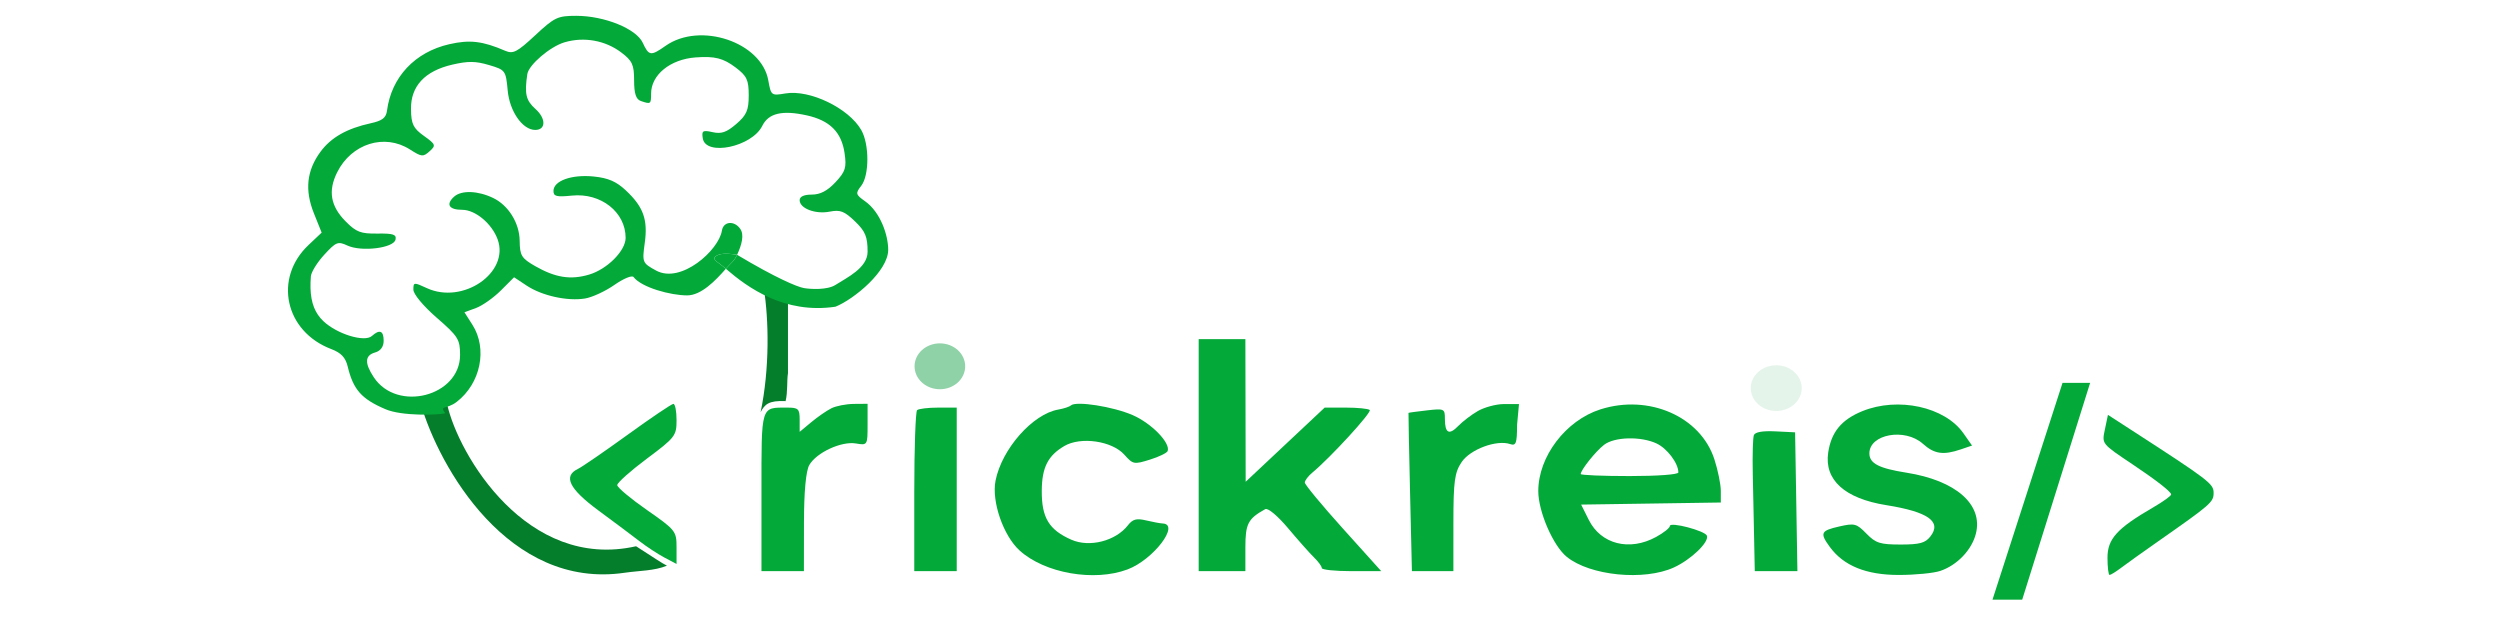
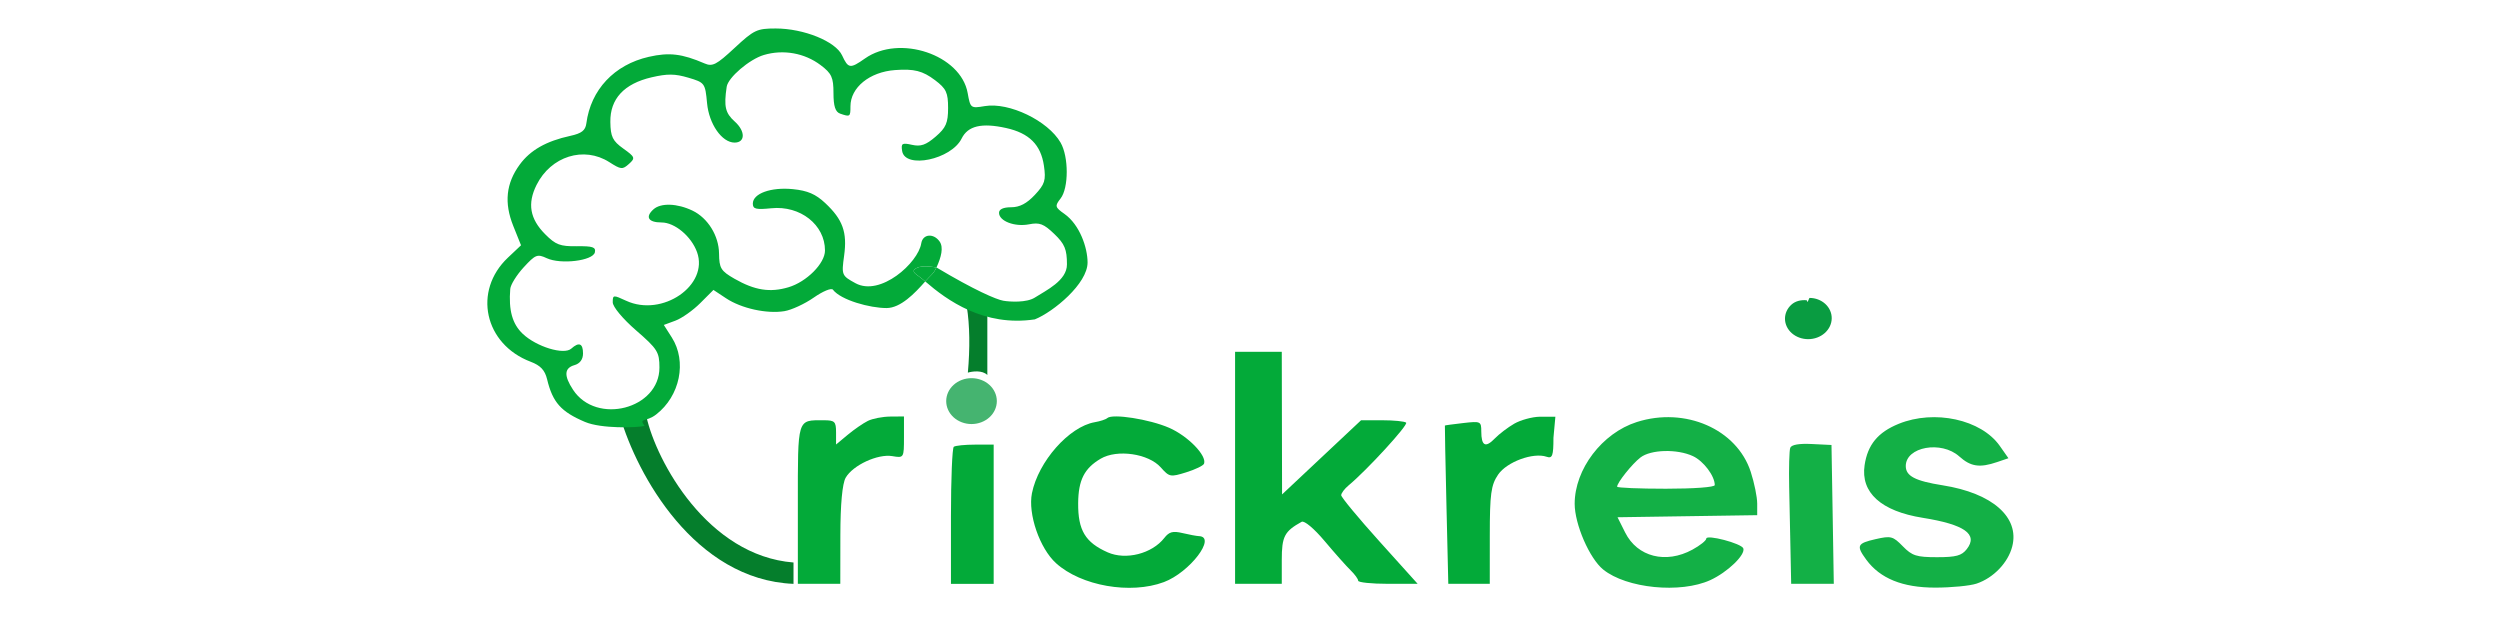
- <svg xmlns="http://www.w3.org/2000/svg" viewBox="0 0 1580 390" id="logo_rickreis" width="1580px" height="390px">
+ <svg xmlns="http://www.w3.org/2000/svg" viewBox="0 0 1580 390" id="vector" width="1580px" height="390px">
  <g id="cachos">
-     <path id="path" d="M 394.747 361.985 C 321.323 372.76 277.473 295.052 266 255.463 L 282.571 255.463 C 289.76 287.551 333.067 360.756 402 345.231 C 405.528 347.541 410.971 351.076 415.211 353.762 C 416.526 354.595 417.726 355.346 418.716 355.953 L 421.5 357.5 C 421.5 357.511 421.49 357.516 421.469 357.513 C 413.726 360.801 404.005 360.627 394.747 361.985 Z M 498 185.673 L 498 235.873 C 497.211 240.571 497.929 247.662 496.5 253.5 C 485.793 253 483.256 255.602 480.707 260.5 C 486.501 232.854 485.913 202.037 482.703 182 L 498 185.673 Z" fill="#057e2c" stroke-width="1" />
-     <path id="path_1" d="M 458.743 169.86 C 462.064 166.062 463.974 165.128 465.851 161.042 C 458.728 159.872 453.967 160.04 451.604 162.648 C 450.819 164.64 453.508 165.331 458.743 169.86 Z" fill="#03aa39" stroke-width="1" />
-     <path id="path_2" d="M 338.267 22.284 C 338.267 22.284 338.267 22.284 338.267 22.284 C 350.519 10.894 352.408 10 364.22 10 C 382.004 10 402.115 18.157 406.219 27.034 C 410.08 35.388 411.298 35.553 420.61 28.991 C 442.469 13.584 481.244 26.597 485.563 50.787 C 487.28 60.41 487.468 60.554 496.394 59.054 C 511.755 56.472 536.311 68.3 544.29 82.122 C 549.475 91.11 549.47 110.818 544.276 117.46 C 540.555 122.219 540.746 122.974 546.704 127.174 C 556.427 134.027 561.333 148.599 561.344 157.866 C 561.36 171.26 539.86 189.058 528.018 193.842 C 495.846 198.634 472.55 181.804 458.743 169.86 C 462.064 166.062 463.974 165.128 465.851 161.042 C 489.996 175.466 503.71 181.313 508.109 182.067 C 512.354 182.793 522.838 183.372 528.018 180.067 C 535.216 175.475 548.311 169.326 548.311 159.134 C 548.311 149.578 546.9 146.179 540.316 139.864 C 533.628 133.448 531.026 132.45 524.378 133.76 C 515.337 135.539 505.386 131.739 505.386 126.505 C 505.386 124.234 508.107 122.984 513.046 122.984 C 518.398 122.984 522.908 120.63 528.018 115.171 C 534.353 108.404 535.122 105.928 533.754 96.678 C 531.801 83.466 524.421 76.124 509.861 72.906 C 494.368 69.482 485.713 71.528 481.751 79.555 C 475.197 92.82 445.976 98.945 444.154 87.435 C 443.384 82.584 444.117 82.122 450.365 83.528 C 455.913 84.776 459.148 83.658 465.319 78.362 C 471.854 72.752 473.193 69.67 473.193 60.246 C 473.193 50.516 472.01 47.999 464.938 42.667 C 457.085 36.746 451.754 35.397 439.658 36.282 C 423.593 37.453 411.488 47.299 411.488 59.196 C 411.488 65.826 411.266 65.985 405.001 63.831 C 401.946 62.78 400.757 59.136 400.757 50.823 C 400.757 40.917 399.601 38.402 392.631 33.147 C 382.482 25.496 369.079 23.104 356.754 26.75 C 347.635 29.445 334.138 40.994 333.266 46.845 C 331.404 59.364 332.357 63.441 338.42 68.874 C 345.156 74.913 345.073 82.117 338.264 82.117 C 330.259 82.117 322.084 70.41 320.861 57.189 C 319.691 44.544 319.417 44.172 309.024 41.097 C 300.53 38.585 295.86 38.537 285.856 40.849 C 268.415 44.881 259.516 54.506 259.741 69.098 C 259.883 78.418 261.179 81.076 267.924 85.896 C 275.377 91.221 275.629 91.901 271.508 95.594 C 267.387 99.286 266.513 99.204 259.054 94.447 C 243.009 84.209 222.158 90.754 213.103 108.87 C 207.199 120.69 208.886 130.337 218.555 140.039 C 225.192 146.703 227.99 147.763 238.547 147.619 C 248.597 147.484 250.665 148.177 249.965 151.446 C 248.817 156.797 228.419 159.302 219.553 155.179 C 213.568 152.398 212.406 152.857 204.958 160.956 C 200.508 165.795 196.69 171.942 196.475 174.615 C 196.258 177.319 196.18 179.826 196.246 182.157 C 196.313 184.487 196.524 186.641 196.886 188.638 C 197.248 190.636 197.761 192.478 198.43 194.184 C 199.099 195.891 199.924 197.462 200.912 198.919 C 201.899 200.376 203.049 201.718 204.366 202.967 C 213.018 211.166 230.418 216.479 235.046 212.332 C 239.931 207.955 242.472 208.996 242.472 215.373 C 242.472 219.109 240.535 221.77 237.106 222.746 C 230.568 224.604 230.292 229.424 236.208 238.395 C 250.95 260.757 290.762 250.48 290.762 224.316 C 290.762 214.491 289.544 212.551 276.007 200.803 C 267.578 193.486 261.252 185.887 261.252 183.074 C 261.252 178.324 261.552 178.288 269.705 182.067 C 292.525 192.642 322.13 172.331 314.519 151.321 C 310.908 141.347 300.437 132.599 292.112 132.599 C 283.717 132.599 281.598 129.135 287.017 124.277 C 291.656 120.123 301.985 120.476 311.669 125.121 C 321.354 129.765 328.314 141.006 328.434 152.201 C 328.536 161.528 329.588 163.242 338.235 168.192 C 350.989 175.487 360.614 177.007 372.26 173.562 C 383.775 170.158 395.392 158.487 395.392 150.326 C 395.392 134.068 379.775 121.767 361.484 123.616 C 351.724 124.602 349.784 124.116 349.784 120.69 C 349.784 114.277 361.269 110.144 375.182 111.548 C 384.422 112.483 389.5 114.678 395.561 120.359 C 406.646 130.753 409.53 138.785 407.488 153.569 C 405.793 165.855 405.946 166.228 414.657 170.987 C 430.413 179.596 454.279 158.086 456.224 145.821 C 457.182 139.768 464.063 139.275 467.827 144.619 C 470.452 148.348 468.832 154.553 465.851 161.042 C 458.728 159.872 453.967 160.04 451.604 162.648 C 450.819 164.64 453.508 165.331 458.743 169.86 C 452.083 177.476 443.124 186.687 434.292 186.687 C 423.843 186.687 405.492 181.721 400.376 175.062 C 399.429 173.829 393.997 176.081 388.304 180.067 C 382.611 184.05 374.256 187.913 369.741 188.651 C 358.597 190.469 342.557 186.932 332.882 180.524 C 330.219 178.76 327.556 176.997 324.893 175.233 C 322.111 178.017 319.329 180.8 316.547 183.584 C 311.956 188.175 304.901 193.156 300.868 194.649 C 298.423 195.554 295.979 196.46 293.534 197.365 C 295.211 199.993 296.887 202.62 298.564 205.248 C 308.246 220.429 303.793 242.309 288.64 253.99 C 282.075 259.047 277.542 255.845 281.373 261.208 C 276.361 262.336 254.062 263.045 243.733 258.668 C 228.535 252.223 223.274 246.309 219.765 231.708 C 218.38 225.946 215.606 222.984 209.382 220.626 C 180.078 209.527 172.725 175.862 195.005 154.833 C 197.766 152.228 200.526 149.623 203.287 147.018 C 201.659 142.962 200.032 138.905 198.404 134.849 C 192.516 120.171 193.806 107.866 202.479 96.01 C 209.141 86.903 219.231 81.172 234.424 77.867 C 241.608 76.302 243.993 74.444 244.578 69.956 C 247.347 48.729 262.22 32.88 284.037 27.919 C 296.941 24.981 304.987 25.936 319.307 32.099 C 324.297 34.246 326.784 32.957 338.267 22.284" fill="#03aa39" stroke-width="1" />
+     <path id="path_1" d="M 611 193.673 L 624 199 L 624 237 C 620.8 233.8 614.46 234.667 611.689 235.5 C 613.077 219.974 612.906 205.571 611 193.673 Z M 392 263.463 L 408.571 263.463 C 414.847 291.476 447.15 351.208 501.5 355.5 L 501.5 369 C 438.848 366.413 402.502 299.703 392 263.463 Z" fill="#057e2c" stroke-width="1" />
+     <path id="path_2" d="M 584.743 177.86 C 588.064 174.062 589.974 173.128 591.851 169.042 C 584.728 167.872 579.967 168.04 577.604 170.648 C 576.819 172.64 579.508 173.331 584.743 177.86 Z" fill="#03aa39" stroke-width="1" />
+     <path id="path_3" d="M 464.267 30.284 C 452.784 40.957 450.297 42.246 445.307 40.099 C 430.987 33.935 422.941 32.981 410.037 35.919 C 388.22 40.88 373.347 56.729 370.578 77.956 C 369.993 82.444 367.608 84.302 360.424 85.867 C 345.231 89.172 335.141 94.903 328.479 104.009 C 319.806 115.866 318.516 128.171 324.404 142.849 C 326.032 146.905 327.659 150.962 329.287 155.018 C 326.526 157.623 323.766 160.228 321.005 162.833 C 315.435 168.09 311.717 174.137 309.731 180.424 C 307.745 186.711 307.491 193.237 308.849 199.453 C 310.208 205.669 313.178 211.575 317.64 216.621 C 322.102 221.666 328.056 225.851 335.382 228.626 C 341.606 230.984 344.38 233.946 345.765 239.708 C 349.274 254.309 354.535 260.223 369.733 266.668 C 380.062 271.045 402.361 270.336 407.373 269.208 C 403.542 263.845 408.075 267.047 414.64 261.99 C 429.793 250.309 434.246 228.429 424.564 213.248 C 422.887 210.62 421.211 207.993 419.534 205.365 C 421.979 204.46 424.423 203.554 426.868 202.649 C 430.901 201.156 437.956 196.175 442.547 191.584 C 445.329 188.8 448.111 186.017 450.893 183.233 C 453.556 184.997 456.219 186.76 458.882 188.524 C 468.557 194.932 484.597 198.469 495.741 196.651 C 500.256 195.913 508.611 192.05 514.304 188.067 C 519.997 184.081 525.429 181.829 526.376 183.062 C 531.492 189.721 549.843 194.687 560.292 194.687 C 569.124 194.687 578.083 185.476 584.743 177.86 C 579.508 173.331 576.819 172.64 577.604 170.648 C 579.967 168.04 584.728 167.872 591.851 169.042 C 594.832 162.553 596.452 156.348 593.827 152.619 C 590.063 147.275 583.182 147.768 582.224 153.821 C 580.279 166.086 556.413 187.596 540.657 178.987 C 531.946 174.228 531.793 173.855 533.488 161.569 C 535.53 146.785 532.646 138.753 521.561 128.359 C 515.5 122.678 510.422 120.483 501.182 119.548 C 487.269 118.144 475.784 122.277 475.784 128.69 C 475.784 132.116 477.724 132.602 487.484 131.616 C 505.775 129.767 521.392 142.068 521.392 158.326 C 521.392 166.487 509.775 178.158 498.26 181.562 C 492.437 183.285 487.119 183.766 481.663 182.905 C 476.207 182.043 470.612 179.839 464.235 176.192 C 455.588 171.242 454.536 169.528 454.434 160.201 C 454.314 149.006 447.354 137.765 437.669 133.121 C 427.985 128.476 417.656 128.123 413.017 132.277 C 407.598 137.135 409.717 140.599 418.112 140.599 C 426.437 140.599 436.908 149.347 440.519 159.321 C 448.13 180.331 418.525 200.642 395.705 190.067 C 387.552 186.288 387.252 186.324 387.252 191.074 C 387.252 193.887 393.578 201.486 402.007 208.803 C 415.544 220.551 416.762 222.491 416.762 232.316 C 416.762 258.48 376.95 268.757 362.208 246.395 C 356.292 237.424 356.568 232.604 363.106 230.746 C 366.535 229.77 368.472 227.109 368.472 223.373 C 368.472 216.996 365.931 215.955 361.046 220.332 C 356.418 224.479 339.018 219.166 330.366 210.967 C 323.779 204.724 321.389 196.137 322.475 182.615 C 322.69 179.942 326.508 173.795 330.958 168.956 C 338.406 160.857 339.568 160.398 345.553 163.179 C 354.419 167.302 374.817 164.797 375.965 159.446 C 376.665 156.177 374.597 155.484 364.547 155.619 C 353.99 155.763 351.192 154.703 344.555 148.039 C 334.886 138.337 333.199 128.69 339.103 116.87 C 348.158 98.754 369.009 92.209 385.054 102.447 C 392.513 107.204 393.387 107.286 397.508 103.594 C 401.629 99.901 401.377 99.221 393.924 93.896 C 387.179 89.076 385.883 86.418 385.741 77.098 C 385.516 62.506 394.415 52.881 411.856 48.849 C 421.86 46.537 426.53 46.585 435.024 49.097 C 445.417 52.172 445.691 52.544 446.861 65.189 C 448.084 78.41 456.259 90.117 464.264 90.117 C 471.073 90.117 471.156 82.913 464.42 76.874 C 458.357 71.441 457.404 67.364 459.266 54.845 C 460.138 48.994 473.635 37.445 482.754 34.75 C 495.079 31.104 508.482 33.496 518.631 41.147 C 525.601 46.402 526.757 48.917 526.757 58.823 C 526.757 67.136 527.946 70.78 531.001 71.831 C 537.266 73.985 537.488 73.826 537.488 67.196 C 537.488 55.299 549.593 45.453 565.658 44.282 C 577.754 43.397 583.085 44.746 590.938 50.667 C 598.01 55.999 599.193 58.516 599.193 68.246 C 599.193 77.67 597.854 80.752 591.319 86.362 C 585.148 91.658 581.913 92.776 576.365 91.528 C 570.117 90.122 569.384 90.584 570.154 95.435 C 571.976 106.945 601.197 100.819 607.751 87.555 C 611.713 79.528 620.368 77.482 635.861 80.906 C 650.421 84.124 657.801 91.466 659.754 104.678 C 661.122 113.928 660.353 116.404 654.018 123.171 C 648.908 128.63 644.398 130.984 639.046 130.984 C 634.107 130.984 631.386 132.234 631.386 134.505 C 631.386 139.739 641.337 143.539 650.378 141.76 C 657.026 140.45 659.628 141.448 666.316 147.864 C 672.9 154.179 674.311 157.578 674.311 167.134 C 674.311 177.326 661.216 183.475 654.018 188.067 C 648.838 191.372 638.354 190.793 634.109 190.067 C 629.71 189.313 615.996 183.466 591.851 169.042 C 589.974 173.128 588.064 174.062 584.743 177.86 C 598.55 189.804 621.846 206.634 654.018 201.842 C 665.86 197.058 687.36 179.26 687.344 165.866 C 687.333 156.599 682.427 142.027 672.704 135.174 C 666.746 130.974 666.555 130.219 670.276 125.46 C 675.47 118.818 675.475 99.11 670.29 90.122 C 662.311 76.3 637.755 64.472 622.394 67.054 C 613.468 68.554 613.28 68.41 611.563 58.787 C 607.244 34.597 568.469 21.584 546.61 36.991 C 537.298 43.553 536.08 43.388 532.219 35.034 C 528.115 26.157 508.004 18 490.22 18 C 478.408 18 476.519 18.894 464.267 30.284 C 464.267 30.284 464.267 30.284 464.267 30.284" fill="#03aa39" stroke-width="1" />
  </g>
  <g id="eis">
-     <path id="path_5" d="M 1011.43 258.73 C 989.519 265.728 972.193 288.541 972.193 310.39 C 972.193 323.326 981.559 344.922 990.211 351.939 C 1004.92 363.865 1039.06 367.243 1057.9 358.634 C 1068.77 353.663 1080.27 342.6 1078.77 338.557 C 1077.6 335.427 1055.36 329.59 1055.36 332.412 C 1055.36 333.614 1051.44 336.742 1046.64 339.362 C 1029.83 348.547 1011.81 343.975 1004.11 328.566 L 999.274 318.902 L 1043.41 318.244 L 1087.55 317.585 L 1087.55 310.2 C 1087.55 306.138 1085.72 297.161 1083.48 290.25 C 1074.71 263.225 1042.07 248.944 1011.43 258.73 Z M 1176.97 259.857 C 1163.84 265.197 1157.36 273.053 1155.43 285.966 C 1152.83 303.296 1165.82 315.058 1192.18 319.26 C 1218.62 323.477 1227.34 329.669 1220.01 339.037 C 1216.76 343.196 1213.27 344.143 1201.18 344.143 C 1188.19 344.143 1185.49 343.278 1179.58 337.251 C 1173.32 330.852 1172.09 330.53 1162.39 332.737 C 1150.68 335.4 1150.01 336.859 1156.45 345.677 C 1165.16 357.581 1179.42 363.375 1200 363.375 C 1210.27 363.375 1222.06 362.233 1226.21 360.836 C 1236.89 357.247 1246.14 347.59 1248.75 337.311 C 1253.44 318.859 1236.14 303.666 1204.8 298.721 C 1187.41 295.976 1181.45 292.866 1181.45 286.529 C 1181.45 274.363 1203.93 270.312 1215.23 280.44 C 1222.5 286.952 1228.13 287.793 1239.2 284.022 L 1246.33 281.594 L 1240.86 273.805 C 1229.12 257.103 1199.59 250.655 1176.97 259.857 Z M 1108.44 275.021 C 1107.81 276.68 1107.5 287.772 1107.75 299.671 C 1108.01 311.57 1108.39 330.229 1108.62 341.138 L 1109.02 360.971 L 1135.96 360.971 L 1135.24 317.099 L 1134.5 273.228 L 1122.05 272.617 C 1113.95 272.218 1109.2 273.057 1108.44 275.021 Z M 1013.78 281.12 C 1008.51 285.166 999.021 297.048 999.021 299.587 C 999.021 300.294 1012.9 300.873 1029.87 300.873 C 1047.64 300.873 1060.73 299.902 1060.73 298.582 C 1060.73 292.786 1053.63 283.368 1046.92 280.259 C 1036.94 275.632 1020.35 276.062 1013.78 281.12 Z" fill="#03aa39" stroke-width="1" fill-rule="evenodd" />
-     <path id="path_6" d="M 1122.58 230.844 C 1119.18 230.844 1115.866 231.81 1113.115 233.604 C 1110.365 235.398 1108.317 237.929 1107.266 240.831 C 1106.215 243.734 1106.215 246.862 1107.266 249.765 C 1108.317 252.667 1110.365 255.198 1113.115 256.992 C 1115.866 258.786 1119.18 259.752 1122.58 259.752 C 1126.849 259.752 1130.947 258.228 1133.966 255.519 C 1136.984 252.809 1138.682 249.13 1138.682 245.298 C 1138.682 241.466 1136.984 237.787 1133.966 235.077 C 1130.947 232.368 1126.849 230.844 1122.58 230.844 Z" fill="#099c41" fill-opacity="0.111" stroke-width="1" />
+     <path id="path_4" d="M 1034.43 266.73 C 1012.52 273.728 995.193 296.541 995.193 318.39 C 995.193 331.326 1004.56 352.922 1013.21 359.939 C 1027.92 371.865 1062.06 375.243 1080.9 366.634 C 1091.77 361.663 1103.27 350.6 1101.77 346.557 C 1100.6 343.427 1078.36 337.59 1078.36 340.412 C 1078.36 341.614 1074.44 344.742 1069.64 347.362 C 1052.83 356.547 1034.81 351.975 1027.11 336.566 L 1022.27 326.902 L 1066.41 326.244 L 1110.55 325.585 L 1110.55 318.2 C 1110.55 314.138 1108.72 305.161 1106.48 298.25 C 1097.71 271.225 1065.07 256.944 1034.43 266.73 Z M 1199.97 267.857 C 1186.84 273.197 1180.36 281.053 1178.43 293.966 C 1175.83 311.296 1188.82 323.058 1215.18 327.26 C 1241.62 331.477 1250.34 337.669 1243.01 347.037 C 1239.76 351.196 1236.27 352.143 1224.18 352.143 C 1211.19 352.143 1208.49 351.278 1202.58 345.251 C 1196.32 338.852 1195.09 338.53 1185.39 340.737 C 1173.68 343.4 1173.01 344.859 1179.45 353.677 C 1188.16 365.581 1202.42 371.375 1223 371.375 C 1233.27 371.375 1245.06 370.233 1249.21 368.836 C 1259.89 365.247 1269.14 355.59 1271.75 345.311 C 1276.44 326.859 1259.14 311.666 1227.8 306.721 C 1210.41 303.976 1204.45 300.866 1204.45 294.529 C 1204.45 282.363 1226.93 278.312 1238.23 288.44 C 1245.5 294.952 1251.13 295.793 1262.2 292.022 L 1269.33 289.594 L 1263.86 281.805 C 1252.12 265.103 1222.59 258.655 1199.97 267.857 Z M 1131.44 283.021 C 1130.81 284.68 1130.5 295.772 1130.75 307.671 C 1131.01 319.57 1131.39 338.229 1131.62 349.138 L 1132.02 368.971 L 1158.96 368.971 L 1158.24 325.099 L 1157.5 281.228 L 1145.05 280.617 C 1136.95 280.218 1132.2 281.057 1131.44 283.021 Z M 1036.78 289.12 C 1031.51 293.166 1022.02 305.048 1022.02 307.587 C 1022.02 308.294 1035.9 308.873 1052.87 308.873 C 1070.64 308.873 1083.73 307.902 1083.73 306.582 C 1083.73 300.786 1076.63 291.368 1069.92 288.259 C 1059.94 283.632 1043.35 284.062 1036.78 289.12 Z" fill="#03aa39" fill-opacity="0.932" stroke-width="1" fill-rule="evenodd" />
+     <path id="path_5" d="M 1143.583 188.282 C 1147.347 188.282 1150.959 189.652 1153.603 192.087 C 1156.247 194.523 1157.708 197.831 1157.647 201.279 C 1157.587 204.727 1156.005 208.041 1153.241 210.489 C 1150.475 212.936 1146.744 214.324 1142.861 214.348 C 1138.977 214.372 1135.249 213.032 1132.49 210.633 C 1129.731 208.233 1128.158 204.967 1128.109 201.566 C 1128.06 198.166 1129.536 194.905 1132.197 192.515 C 1134.591 190.366 1138.09 189.381 1141.917 189.777 C 1141.917 190.173 1142.093 190.554 1142.405 190.837" fill="#099c41" stroke-width="1" />
  </g>
  <g id="ick">
-     <path id="path_7" d="M 757.569 287.651 L 757.569 360.971 L 787.08 360.971 L 787.08 345.879 C 787.08 331.008 788.744 327.814 799.638 321.78 C 801.326 320.847 807.51 326.027 814.166 333.951 C 820.543 341.54 827.923 349.845 830.566 352.41 C 833.208 354.973 835.371 357.947 835.371 359.021 C 835.371 360.093 843.827 360.971 854.161 360.971 L 872.951 360.971 L 848.795 334.145 C 835.51 319.393 824.639 306.267 824.639 304.979 C 824.639 303.693 826.753 300.887 829.334 298.748 C 840.886 289.171 867.194 260.478 865.673 259.112 C 864.745 258.283 857.957 257.603 850.59 257.603 L 837.192 257.603 L 812.226 281.041 L 787.263 304.479 L 787.171 259.406 L 787.08 214.332 L 757.569 214.332 L 757.569 287.651 Z M 676.777 256.244 C 675.87 257.074 672.321 258.237 668.889 258.831 C 652.68 261.627 633.189 283.673 629.187 303.734 C 626.576 316.813 634.067 338.564 644.406 347.932 C 660.28 362.312 691.484 367.783 712.587 359.882 C 728.92 353.766 746.1 331.225 734.728 330.83 C 733.274 330.78 728.617 329.915 724.381 328.907 C 718.234 327.448 715.903 328.071 712.842 331.987 C 705.051 341.951 688.549 346.155 677.085 341.095 C 662.896 334.831 658.274 327.148 658.4 310.046 C 658.51 295.428 662.276 287.981 672.643 281.887 C 683.025 275.786 702.83 278.651 710.599 287.38 C 716.05 293.505 716.646 293.62 726.704 290.5 C 732.448 288.719 737.51 286.267 737.958 285.053 C 739.839 279.933 727.737 267.509 715.849 262.35 C 703.339 256.925 680.018 253.278 676.777 256.244 Z M 579.611 259.206 C 578.627 260.086 577.822 283.344 577.822 310.89 L 577.822 360.971 L 604.65 360.971 L 604.65 257.603 L 593.025 257.603 C 586.63 257.603 580.593 258.324 579.611 259.206 Z" fill="#03aa39" stroke-width="1" fill-rule="evenodd" />
-     <path id="path_8" d="M 594 217 C 589.758 217 585.686 218.529 582.686 221.247 C 579.687 223.965 578 227.656 578 231.5 C 578 235.344 579.687 239.035 582.686 241.753 C 585.686 244.471 589.758 246 594 246 C 598.242 246 602.314 244.471 605.314 241.753 C 608.313 239.035 610 235.344 610 231.5 C 610 227.656 608.313 223.965 605.314 221.247 C 602.314 218.529 598.242 217 594 217 Z" fill="#099c41" fill-opacity="0.457" stroke-width="1" />
+     <path id="path_6" d="M 780.569 295.651 L 780.569 368.971 L 810.08 368.971 L 810.08 353.879 C 810.08 339.008 811.744 335.814 822.638 329.78 C 824.326 328.847 830.51 334.027 837.166 341.951 C 843.543 349.54 850.923 357.845 853.566 360.41 C 856.208 362.973 858.371 365.947 858.371 367.021 C 858.371 368.093 866.827 368.971 877.161 368.971 L 895.951 368.971 L 871.795 342.145 C 858.51 327.393 847.639 314.267 847.639 312.979 C 847.639 311.693 849.753 308.887 852.334 306.748 C 863.886 297.171 890.194 268.478 888.673 267.112 C 887.745 266.283 880.957 265.603 873.59 265.603 L 860.192 265.603 L 835.226 289.041 L 810.263 312.479 L 810.171 267.406 L 810.08 222.332 L 780.569 222.332 L 780.569 295.651 Z M 699.777 264.244 C 698.87 265.074 695.321 266.237 691.889 266.831 C 675.68 269.627 656.189 291.673 652.187 311.734 C 649.576 324.813 657.067 346.564 667.406 355.932 C 683.28 370.312 714.484 375.783 735.587 367.882 C 751.92 361.766 769.1 339.225 757.728 338.83 C 756.274 338.78 751.617 337.915 747.38 336.907 C 741.234 335.448 738.903 336.071 735.842 339.987 C 728.051 349.951 711.549 354.155 700.085 349.095 C 685.896 342.831 681.274 335.148 681.4 318.046 C 681.51 303.428 685.276 295.981 695.643 289.887 C 706.025 283.786 725.83 286.651 733.599 295.38 C 739.05 301.505 739.646 301.62 749.704 298.5 C 755.448 296.719 760.51 294.267 760.958 293.053 C 762.839 287.933 750.737 275.509 738.849 270.35 C 726.339 264.925 703.018 261.278 699.777 264.244 Z M 602.801 282.365 C 601.81 283.114 601 302.914 601 326.365 L 601 369 L 628 369 L 628 281 L 616.301 281 C 609.864 281 603.789 281.614 602.801 282.365 Z" fill="#03aa39" stroke-width="1" fill-rule="evenodd" />
+     <path id="path_7" d="M 614 239 C 609.758 239 605.686 240.529 602.686 243.247 C 599.687 245.965 598 249.656 598 253.5 C 598 257.344 599.687 261.035 602.686 263.753 C 605.686 266.471 609.758 268 614 268 C 618.242 268 622.314 266.471 625.314 263.753 C 628.313 261.035 630 257.344 630 253.5 C 630 249.656 628.313 245.965 625.314 243.247 C 622.314 240.529 618.242 239 614 239 Z" fill="#099c41" fill-opacity="0.751" stroke-width="1" />
  </g>
-   <g id="barra">
-     <path id="path_3" d="M 1330.35 271.134 C 1328.34 280.711 1327.91 280.161 1348.06 293.661 C 1363.06 303.712 1372.17 310.832 1372.17 312.505 C 1372.16 313.38 1367.03 317.068 1360.76 320.703 C 1337.93 333.941 1331.93 340.561 1331.93 352.523 C 1331.93 358.492 1332.53 363.375 1333.25 363.375 C 1333.98 363.375 1337.3 361.312 1340.63 358.793 C 1343.96 356.273 1354.53 348.72 1364.12 342.009 C 1397.53 318.631 1399 317.342 1399 311.457 C 1399 305.722 1396.27 303.64 1346.16 271.214 L 1332.22 262.192 L 1330.35 271.134 Z" fill="#03aa39" stroke-width="1" fill-rule="evenodd" />
-     <path id="path_4" d="M 1303.52 241.977 L 1259.25 379 L 1278.03 379 L 1320.96 241.977 L 1303.52 241.977 Z" fill="#03aa39" stroke-width="1" />
-   </g>
-   <path id="r" d="M 921.671 269.156 C 915.804 275.218 913.172 273.819 913.172 264.641 C 913.172 258.297 912.761 258.107 901.77 259.365 C 895.5 260.081 890.279 260.79 890.172 260.939 C 890.065 261.086 890.505 283.654 891.151 311.09 L 892.326 360.971 L 918.537 360.971 L 918.548 330.321 C 918.556 304.171 919.326 298.541 923.79 291.981 C 929.282 283.909 945.98 277.755 954.468 280.673 C 958.111 281.928 958.779 280.069 958.779 268.677 L 960 255.374 L 950.06 255.374 C 945.263 255.47 938.044 257.444 934.015 259.761 C 934.015 259.761 934.015 259.761 934.015 259.761 C 929.988 262.076 924.432 266.305 921.671 269.156" fill="#03aa39" stroke-width="1" fill-rule="evenodd" />
-   <path id="r_1" d="M 525.507 257.997 C 522.556 259.456 516.82 263.413 512.764 266.788 L 505.386 272.925 L 505.386 265.264 C 505.386 258.401 504.571 257.603 497.558 257.603 C 480.678 257.603 481.241 255.766 481.241 310.746 L 481.241 360.971 L 508.069 360.971 L 508.109 330.321 C 508.133 310.77 509.349 297.587 511.463 293.918 C 516.021 286.002 531.758 278.716 540.933 280.271 C 548.252 281.512 548.311 281.418 548.311 268.36 L 548.311 255.199 L 539.592 255.271 C 534.798 255.312 528.458 256.538 525.507 257.997 Z M 396.733 274.714 C 381.978 285.389 367.794 295.14 365.21 296.38 C 355.734 300.938 359.745 309.015 378.259 322.657 C 388.016 329.847 399.687 338.578 404.188 342.057 C 408.693 345.538 415.8 350.196 419.982 352.41 L 427.585 356.434 L 427.585 345.901 C 427.585 335.708 426.973 334.939 408.87 322.325 C 398.576 315.155 390.125 308.075 390.09 306.594 C 390.055 305.113 398.477 297.596 408.806 289.887 C 426.719 276.517 427.585 275.392 427.585 265.533 C 427.585 259.85 426.678 255.223 425.573 255.252 C 424.468 255.28 411.488 264.038 396.733 274.714 Z" fill="#03aa39" stroke-width="1" fill-rule="evenodd" />
+   <path id="r2" d="M 957.015 267.761 C 952.988 270.076 947.432 274.305 944.671 277.156 C 938.804 283.218 936.172 281.819 936.172 272.641 C 936.172 266.297 935.761 266.107 924.77 267.365 C 918.5 268.081 913.279 268.79 913.172 268.939 C 913.065 269.086 913.505 291.654 914.151 319.09 L 915.326 368.971 L 941.537 368.971 L 941.548 338.321 C 941.556 312.171 942.326 306.541 946.79 299.981 C 952.282 291.909 968.98 285.755 977.468 288.673 C 981.111 289.928 981.779 288.069 981.779 276.677 L 983 263.374 L 973.06 263.374 C 968.263 263.47 961.044 265.444 957.015 267.761 Z" fill="#03aa39" stroke-width="1" fill-rule="evenodd" />
+   <path id="r1" d="M 548.507 265.997 C 545.556 267.456 539.82 271.413 535.764 274.788 L 528.386 280.925 L 528.386 273.264 C 528.386 266.401 527.571 265.603 520.558 265.603 C 503.678 265.603 504.241 263.766 504.241 318.746 L 504.241 368.971 L 531.069 368.971 L 531.109 338.321 C 531.133 318.77 532.349 305.587 534.463 301.918 C 539.021 294.002 554.758 286.716 563.933 288.271 C 571.252 289.512 571.311 289.418 571.311 276.36 L 571.311 263.199 L 562.592 263.271 C 557.798 263.312 551.458 264.538 548.507 265.997 Z" fill="#03aa39" stroke-width="1" fill-rule="evenodd" />
</svg>
